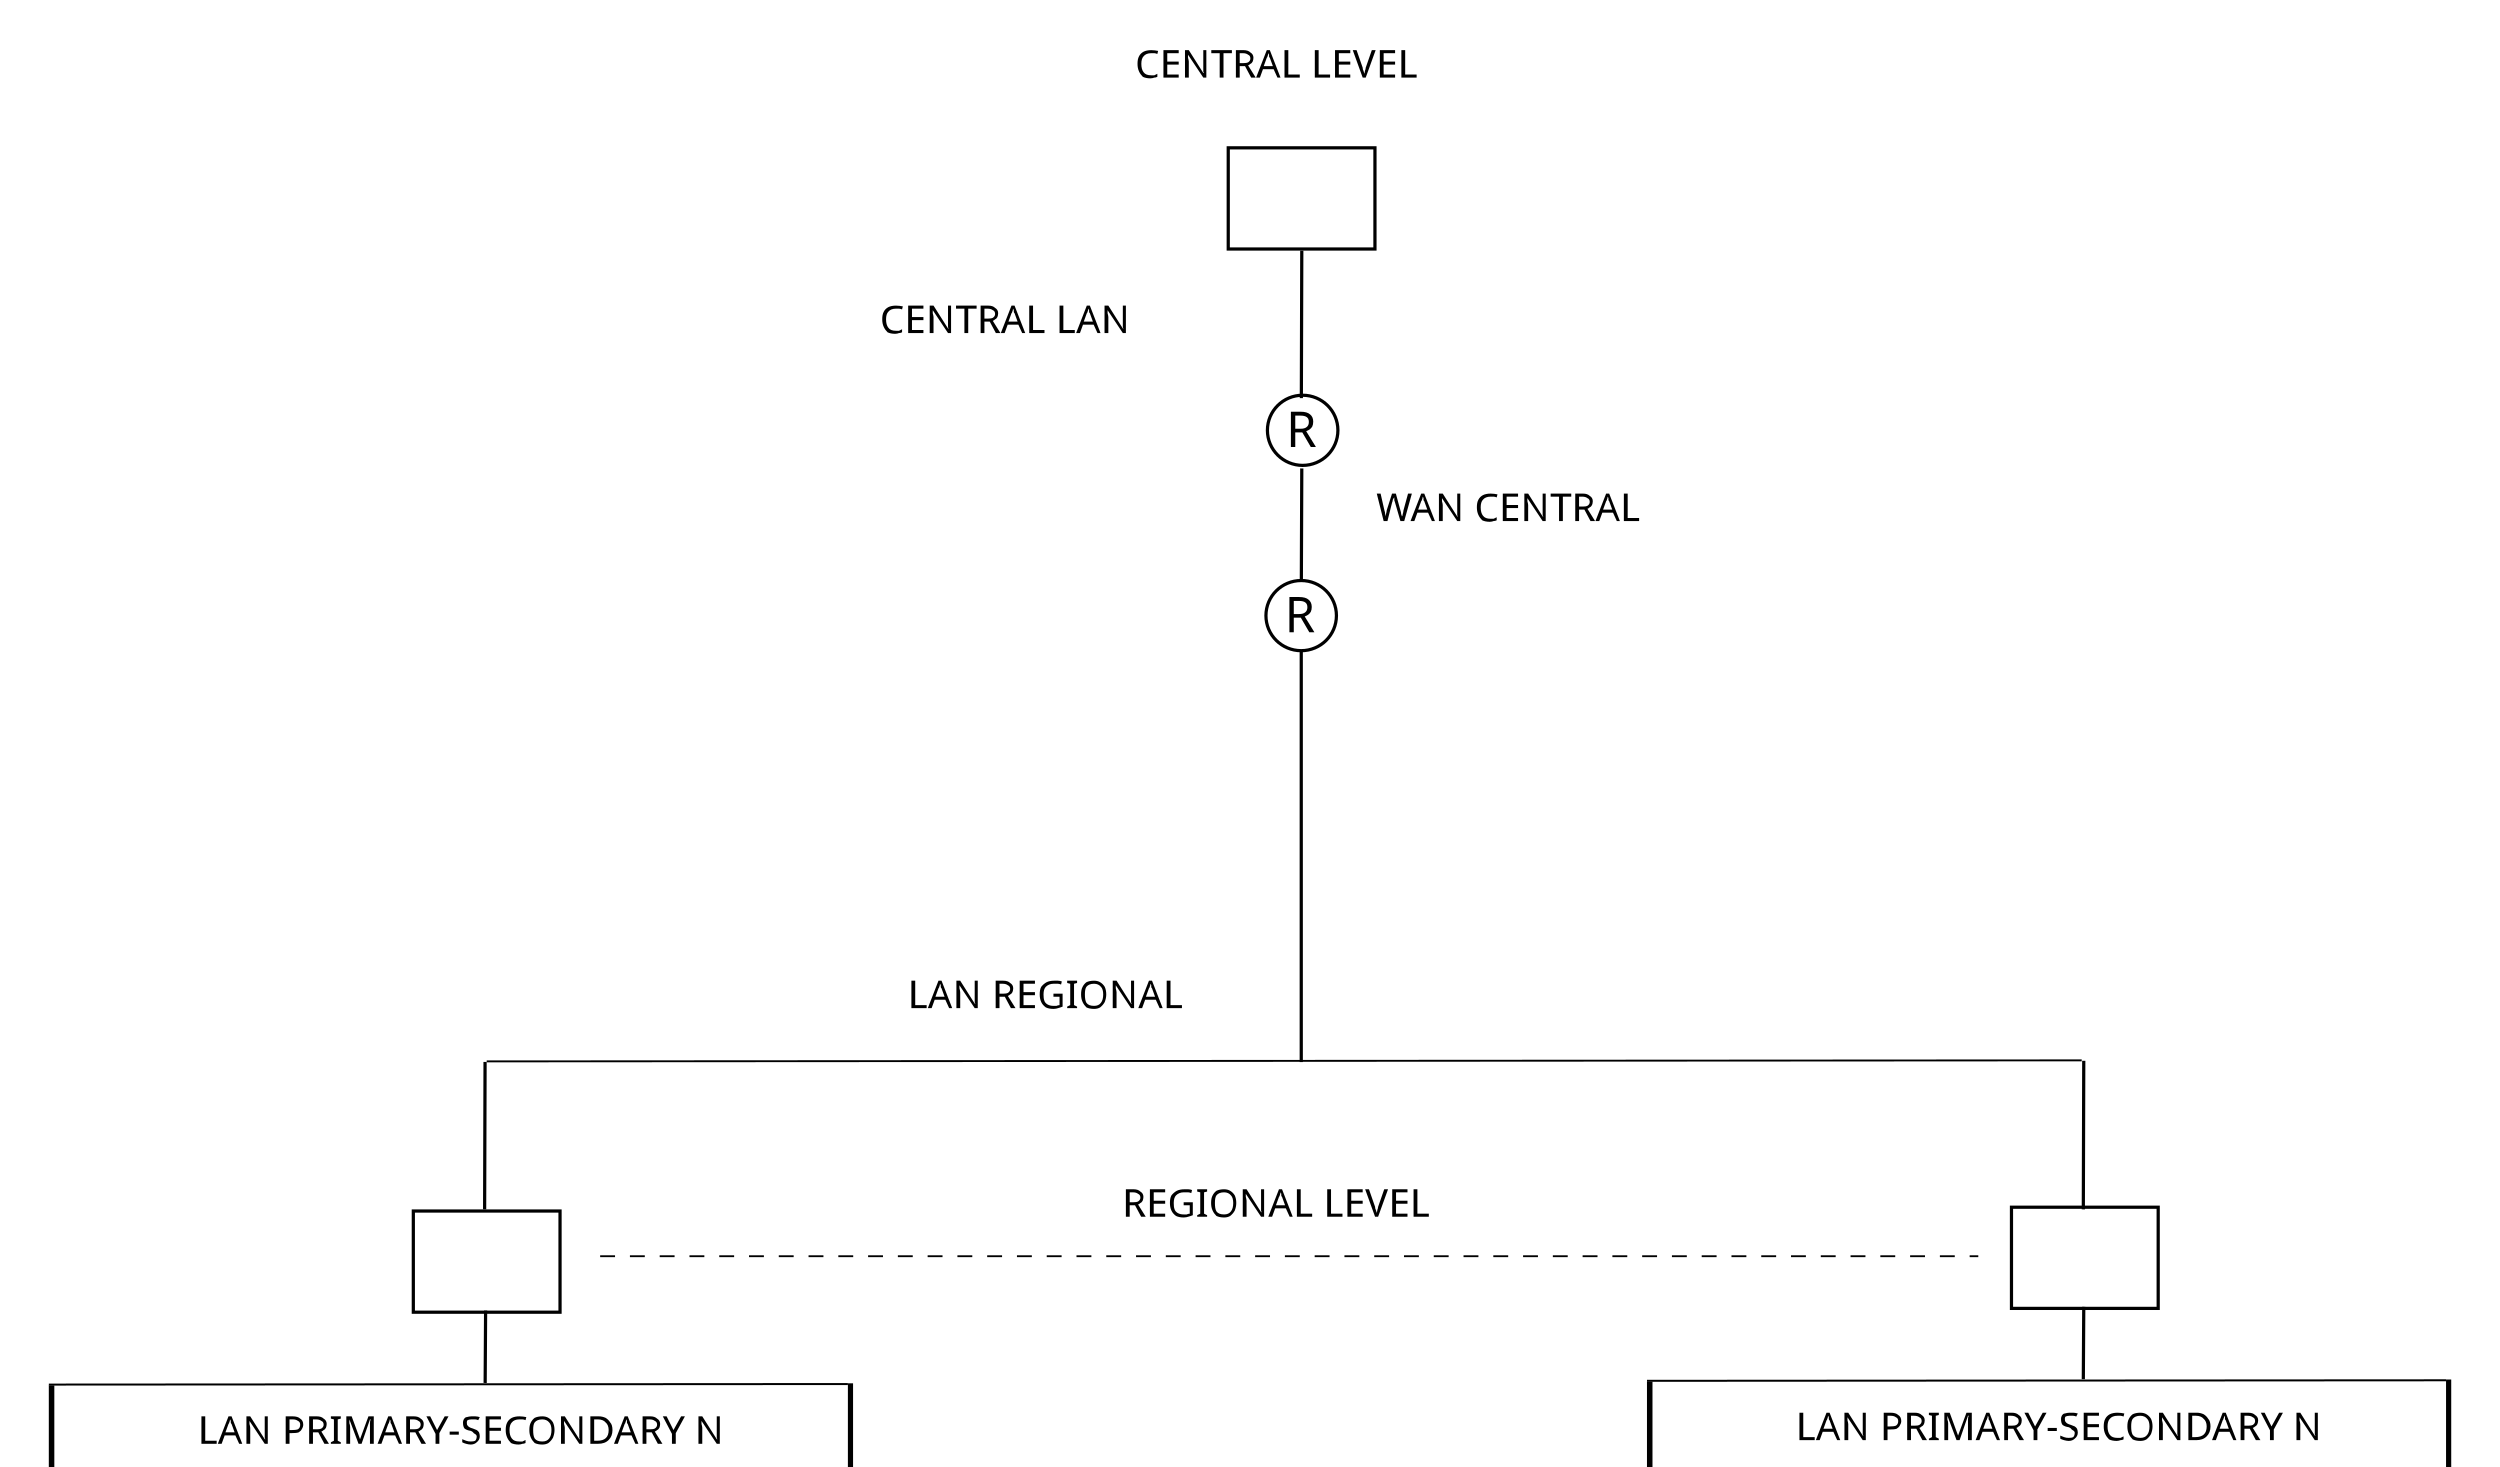
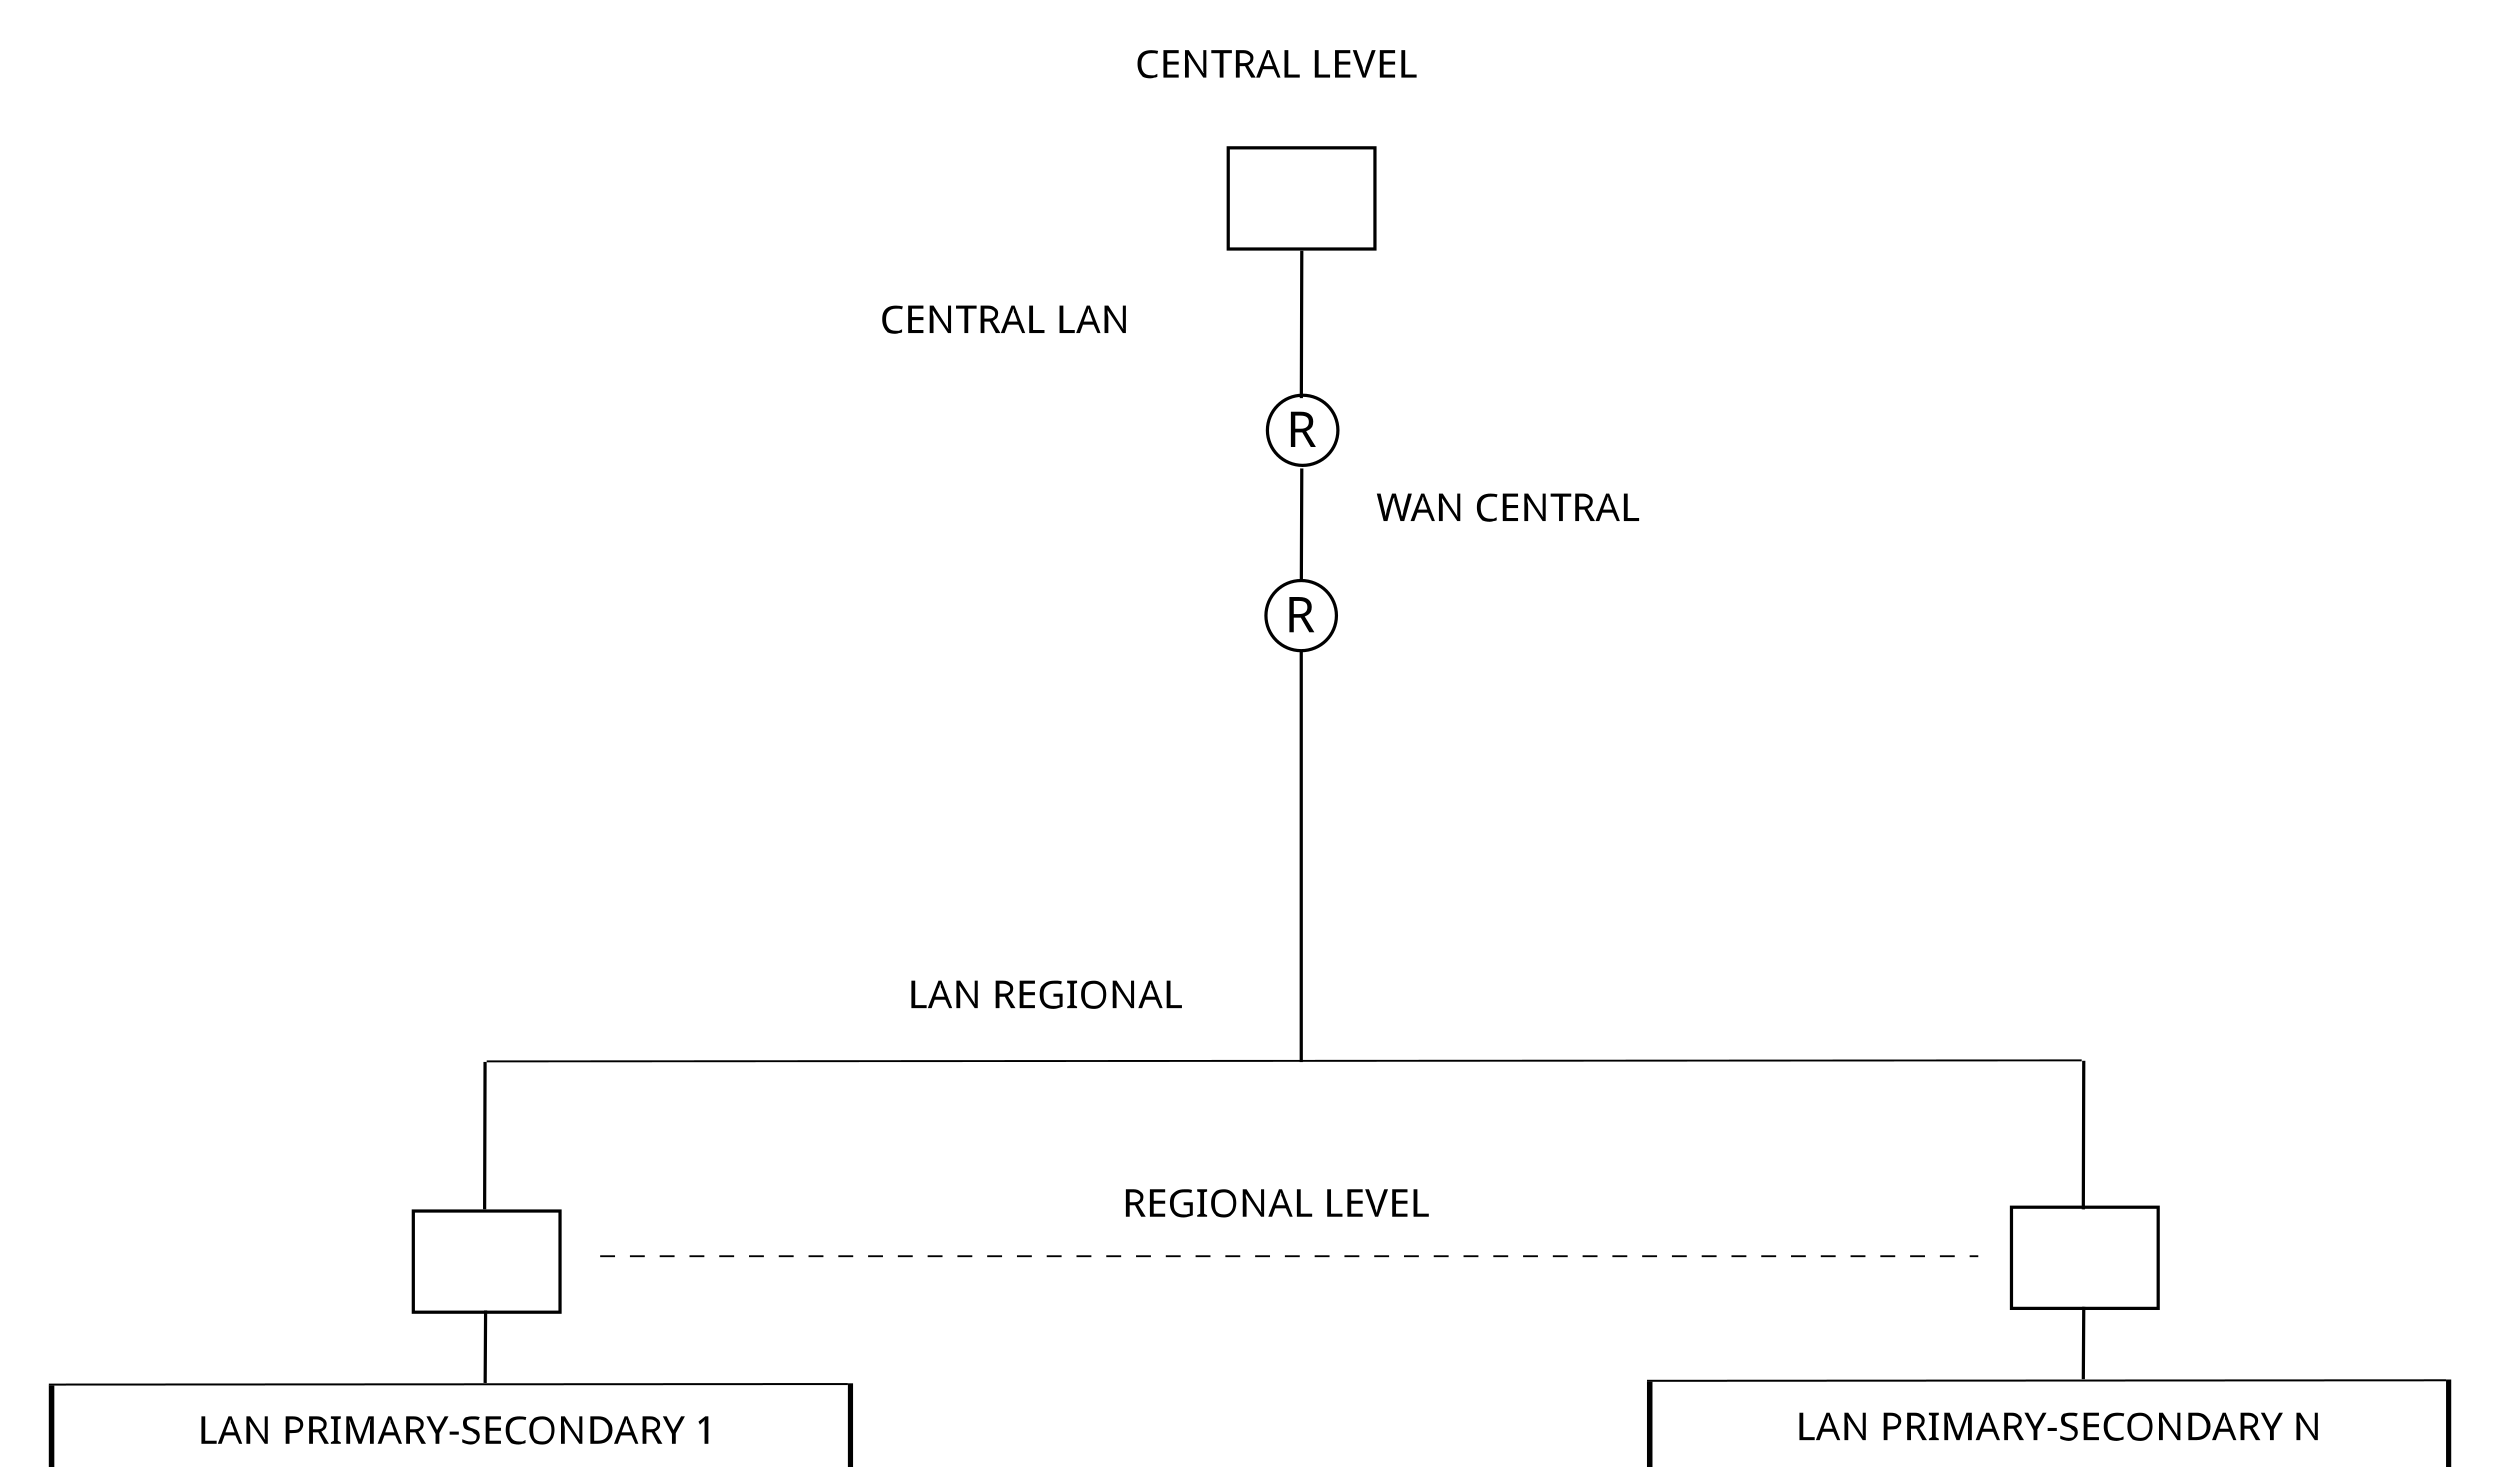
<svg xmlns="http://www.w3.org/2000/svg" id="svg8" version="1.1" viewBox="0 0 51.223 30.05" height="30.05mm" width="51.223mm">
  <defs id="defs2">
    <rect x="574.95" y="117.07" width="22.241" height="20.688" id="rect527" />
  </defs>
  <g id="layer1" style="opacity:1" transform="translate(-632.5994,-82.24606)">
    <path style="fill:none;fill-rule:evenodd;stroke:#000000;stroke-width:0.066;stroke-linecap:butt;stroke-linejoin:miter;stroke-miterlimit:4;stroke-dasharray:none;stroke-opacity:1" d="m 642.538,104.004 -0.009,3.022" id="path2202-0" />
    <path style="fill:none;fill-rule:evenodd;stroke:#000000;stroke-width:0.039;stroke-linecap:butt;stroke-linejoin:miter;stroke-miterlimit:4;stroke-dasharray:none;stroke-opacity:1" d="m 675.252,103.972 -32.681,0.021" id="path2204-6" />
    <text id="text8476-4-1" y="102.901" x="651.197" style="font-size:0.792px;line-height:1.25;font-family:sans-serif;stroke-width:0.066;stroke-miterlimit:4;stroke-dasharray:none" xml:space="preserve">
      <tspan style="stroke-width:0.066;stroke-miterlimit:4;stroke-dasharray:none" y="102.901" x="651.197" id="tspan3064">LAN REGIONAL</tspan>
    </text>
    <text xml:space="preserve" style="font-size:0.792px;line-height:1.25;font-family:sans-serif;stroke-width:0.066;stroke-miterlimit:4;stroke-dasharray:none" x="655.59" y="107.175" id="text8594-7">
      <tspan id="tspan8592-5" x="655.59" y="107.175" style="stroke-width:0.066;stroke-miterlimit:4;stroke-dasharray:none">REGIONAL LEVEL</tspan>
    </text>
    <rect style="fill:#000000;fill-opacity:0;stroke:#000000;stroke-width:0.066;stroke-miterlimit:4;stroke-dasharray:none;stroke-opacity:1" id="rect2206-2-6" width="3.006" height="2.073" x="657.765" y="85.275" />
    <g id="g6518-6-6-0-2" transform="matrix(0.318274,0,0,0.3188457,460.2502,-59.51261)" style="stroke-width:0.207;stroke-miterlimit:4;stroke-dasharray:none">
      <ellipse ry="2.254" rx="2.269" cy="484.159" cx="625.277" id="path3856-8-9-7-3-1" style="fill:none;stroke:#000000;stroke-width:0.207;stroke-miterlimit:4;stroke-dasharray:none" />
      <text id="text6513-1-5-6-7" y="485.228" x="624.208" style="font-size:3.175px;line-height:1.25;font-family:sans-serif;stroke-width:0.207;stroke-miterlimit:4;stroke-dasharray:none" xml:space="preserve">
        <tspan style="stroke-width:0.207;stroke-miterlimit:4;stroke-dasharray:none" y="485.228" x="624.208" id="tspan6511-0-3-1-8">R</tspan>
      </text>
    </g>
    <path id="path7942-56-0-5" d="m 659.272,87.382 -0.009,3.022" style="fill:none;fill-rule:evenodd;stroke:#000000;stroke-width:0.066;stroke-linecap:butt;stroke-linejoin:miter;stroke-miterlimit:4;stroke-dasharray:none;stroke-opacity:1" />
    <g transform="matrix(0.318274,0,0,0.3188457,460.2805,-63.30926)" id="g6518-6-6-2-5-4" style="stroke-width:0.207;stroke-miterlimit:4;stroke-dasharray:none">
      <ellipse style="fill:none;stroke:#000000;stroke-width:0.207;stroke-miterlimit:4;stroke-dasharray:none" id="path3856-8-9-7-8-6-1" cx="625.277" cy="484.159" rx="2.269" ry="2.254" />
      <text xml:space="preserve" style="font-size:3.175px;line-height:1.25;font-family:sans-serif;stroke-width:0.207;stroke-miterlimit:4;stroke-dasharray:none" x="624.208" y="485.228" id="text6513-1-5-9-9-8">
        <tspan id="tspan6511-0-3-7-3-5" x="624.208" y="485.228" style="stroke-width:0.207;stroke-miterlimit:4;stroke-dasharray:none">R</tspan>
      </text>
    </g>
    <path style="fill:none;fill-rule:evenodd;stroke:#000000;stroke-width:0.066;stroke-linecap:butt;stroke-linejoin:miter;stroke-miterlimit:4;stroke-dasharray:none;stroke-opacity:1" d="m 659.272,91.844 -0.009,2.28" id="path3803-7-97" />
    <text xml:space="preserve" style="font-size:0.792px;line-height:1.25;font-family:sans-serif;stroke-width:0.066;stroke-miterlimit:4;stroke-dasharray:none" x="660.793" y="92.921" id="text3807-4-5">
      <tspan id="tspan3805-5-3" x="660.793" y="92.921" style="stroke-width:0.066;stroke-miterlimit:4;stroke-dasharray:none">WAN CENTRAL</tspan>
    </text>
    <text xml:space="preserve" style="font-size:0.792px;line-height:1.25;font-family:sans-serif;stroke-width:0.066;stroke-miterlimit:4;stroke-dasharray:none" x="655.859" y="83.834" id="text8594-7-8">
      <tspan id="tspan8592-5-8" x="655.859" y="83.834" style="stroke-width:0.066;stroke-miterlimit:4;stroke-dasharray:none">CENTRAL LEVEL</tspan>
    </text>
    <text xml:space="preserve" style="font-size:0.792px;line-height:1.25;font-family:sans-serif;opacity:1;stroke-width:0.066;stroke-miterlimit:4;stroke-dasharray:none" x="650.629" y="89.068" id="text8594-7-8-2">
      <tspan x="650.629" y="89.068" style="stroke-width:0.066;stroke-miterlimit:4;stroke-dasharray:none" id="tspan2238">CENTRAL LAN</tspan>
    </text>
    <rect y="106.981" x="673.813" height="2.073" width="3.006" id="rect7944-3-3" style="opacity:1;fill:#000000;fill-opacity:0;stroke:#000000;stroke-width:0.066;stroke-miterlimit:4;stroke-dasharray:none;stroke-opacity:1" />
    <path id="path7942-56-9" d="m 675.294,109.022 -0.009,1.483" style="opacity:1;fill:none;fill-rule:evenodd;stroke:#000000;stroke-width:0.066;stroke-linecap:butt;stroke-linejoin:miter;stroke-miterlimit:4;stroke-dasharray:none;stroke-opacity:1" />
    <path style="opacity:1;fill:none;fill-rule:evenodd;stroke:#000000;stroke-width:0.066;stroke-linecap:butt;stroke-linejoin:miter;stroke-miterlimit:4;stroke-dasharray:none;stroke-opacity:1" d="m 675.294,103.981 -0.009,3.044" id="path2202-0-4" />
    <text xml:space="preserve" style="font-size:0.792px;line-height:1.25;font-family:sans-serif;opacity:1;stroke-width:0.066;stroke-miterlimit:4;stroke-dasharray:none" x="669.392" y="111.751" id="text8498-7-5">
      <tspan id="tspan8496-92-9" x="669.392" y="111.751" style="stroke-width:0.066;stroke-miterlimit:4;stroke-dasharray:none">LAN PRIMARY-SECONDARY N</tspan>
    </text>
    <path style="opacity:1;fill:none;fill-rule:evenodd;stroke:#000000;stroke-width:0.041;stroke-linecap:butt;stroke-linejoin:miter;stroke-miterlimit:4;stroke-dasharray:none;stroke-opacity:1" d="m 682.717,110.527 -16.372,0.011" id="path2204-6-3-0" />
    <path style="opacity:1;fill:none;stroke:#000000;stroke-width:0.106;stroke-linecap:butt;stroke-linejoin:miter;stroke-miterlimit:4;stroke-dasharray:none;stroke-opacity:1" d="m 682.77,114.413 v -3.902" id="path1846-2" />
    <path style="opacity:1;fill:none;stroke:#000000;stroke-width:0.113;stroke-linecap:butt;stroke-linejoin:miter;stroke-miterlimit:4;stroke-dasharray:none;stroke-opacity:1" d="m 666.401,114.719 v -4.165" id="path1850-0" />
    <path style="opacity:1;fill:none;stroke:#000000;stroke-width:0.038;stroke-linecap:butt;stroke-linejoin:miter;stroke-miterlimit:4;stroke-dasharray:0.305, 0.305;stroke-dashoffset:0;stroke-opacity:1" d="m 644.896,107.985 h 28.237" id="path1852-1-4" />
    <path style="fill:none;stroke:#000000;stroke-width:0.066;stroke-linecap:butt;stroke-linejoin:miter;stroke-miterlimit:4;stroke-dasharray:none;stroke-opacity:1" d="m 659.261,95.573 v 8.434" id="path3068" />
    <text xml:space="preserve" id="text525" style="font-size:3.528px;line-height:1.25;font-family:sans-serif;letter-spacing:0px;word-spacing:0px;white-space:pre;shape-inside:url(#rect527);stroke-width:0.066;stroke-miterlimit:4;stroke-dasharray:none;" />
    <rect y="107.059" x="641.068" height="2.073" width="3.006" id="rect7944-3-3-3" style="opacity:1;fill:#000000;fill-opacity:0;stroke:#000000;stroke-width:0.066;stroke-miterlimit:4;stroke-dasharray:none;stroke-opacity:1" />
    <path id="path7942-56-9-6" d="m 642.549,109.099 -0.009,1.483" style="opacity:1;fill:none;fill-rule:evenodd;stroke:#000000;stroke-width:0.066;stroke-linecap:butt;stroke-linejoin:miter;stroke-miterlimit:4;stroke-dasharray:none;stroke-opacity:1" />
    <text xml:space="preserve" style="font-size:0.792px;line-height:1.25;font-family:sans-serif;opacity:1;stroke-width:0.066;stroke-miterlimit:4;stroke-dasharray:none" x="636.647" y="111.829" id="text8498-7-5-7">
-       <tspan id="tspan8496-92-9-5" x="636.647" y="111.829" style="stroke-width:0.066;stroke-miterlimit:4;stroke-dasharray:none">LAN PRIMARY-SECONDARY N</tspan>
+       <tspan id="tspan8496-92-9-5" x="636.647" y="111.829" style="stroke-width:0.066;stroke-miterlimit:4;stroke-dasharray:none">LAN PRIMARY-SECONDARY 1</tspan>
    </text>
    <path style="opacity:1;fill:none;fill-rule:evenodd;stroke:#000000;stroke-width:0.041;stroke-linecap:butt;stroke-linejoin:miter;stroke-miterlimit:4;stroke-dasharray:none;stroke-opacity:1" d="m 649.972,110.604 -16.372,0.011" id="path2204-6-3-0-3" />
    <path style="opacity:1;fill:none;stroke:#000000;stroke-width:0.106;stroke-linecap:butt;stroke-linejoin:miter;stroke-miterlimit:4;stroke-dasharray:none;stroke-opacity:1" d="m 650.025,114.491 v -3.902" id="path1846-2-5" />
    <path style="opacity:1;fill:none;stroke:#000000;stroke-width:0.113;stroke-linecap:butt;stroke-linejoin:miter;stroke-miterlimit:4;stroke-dasharray:none;stroke-opacity:1" d="m 633.656,114.796 v -4.165" id="path1850-0-6" />
  </g>
</svg>
